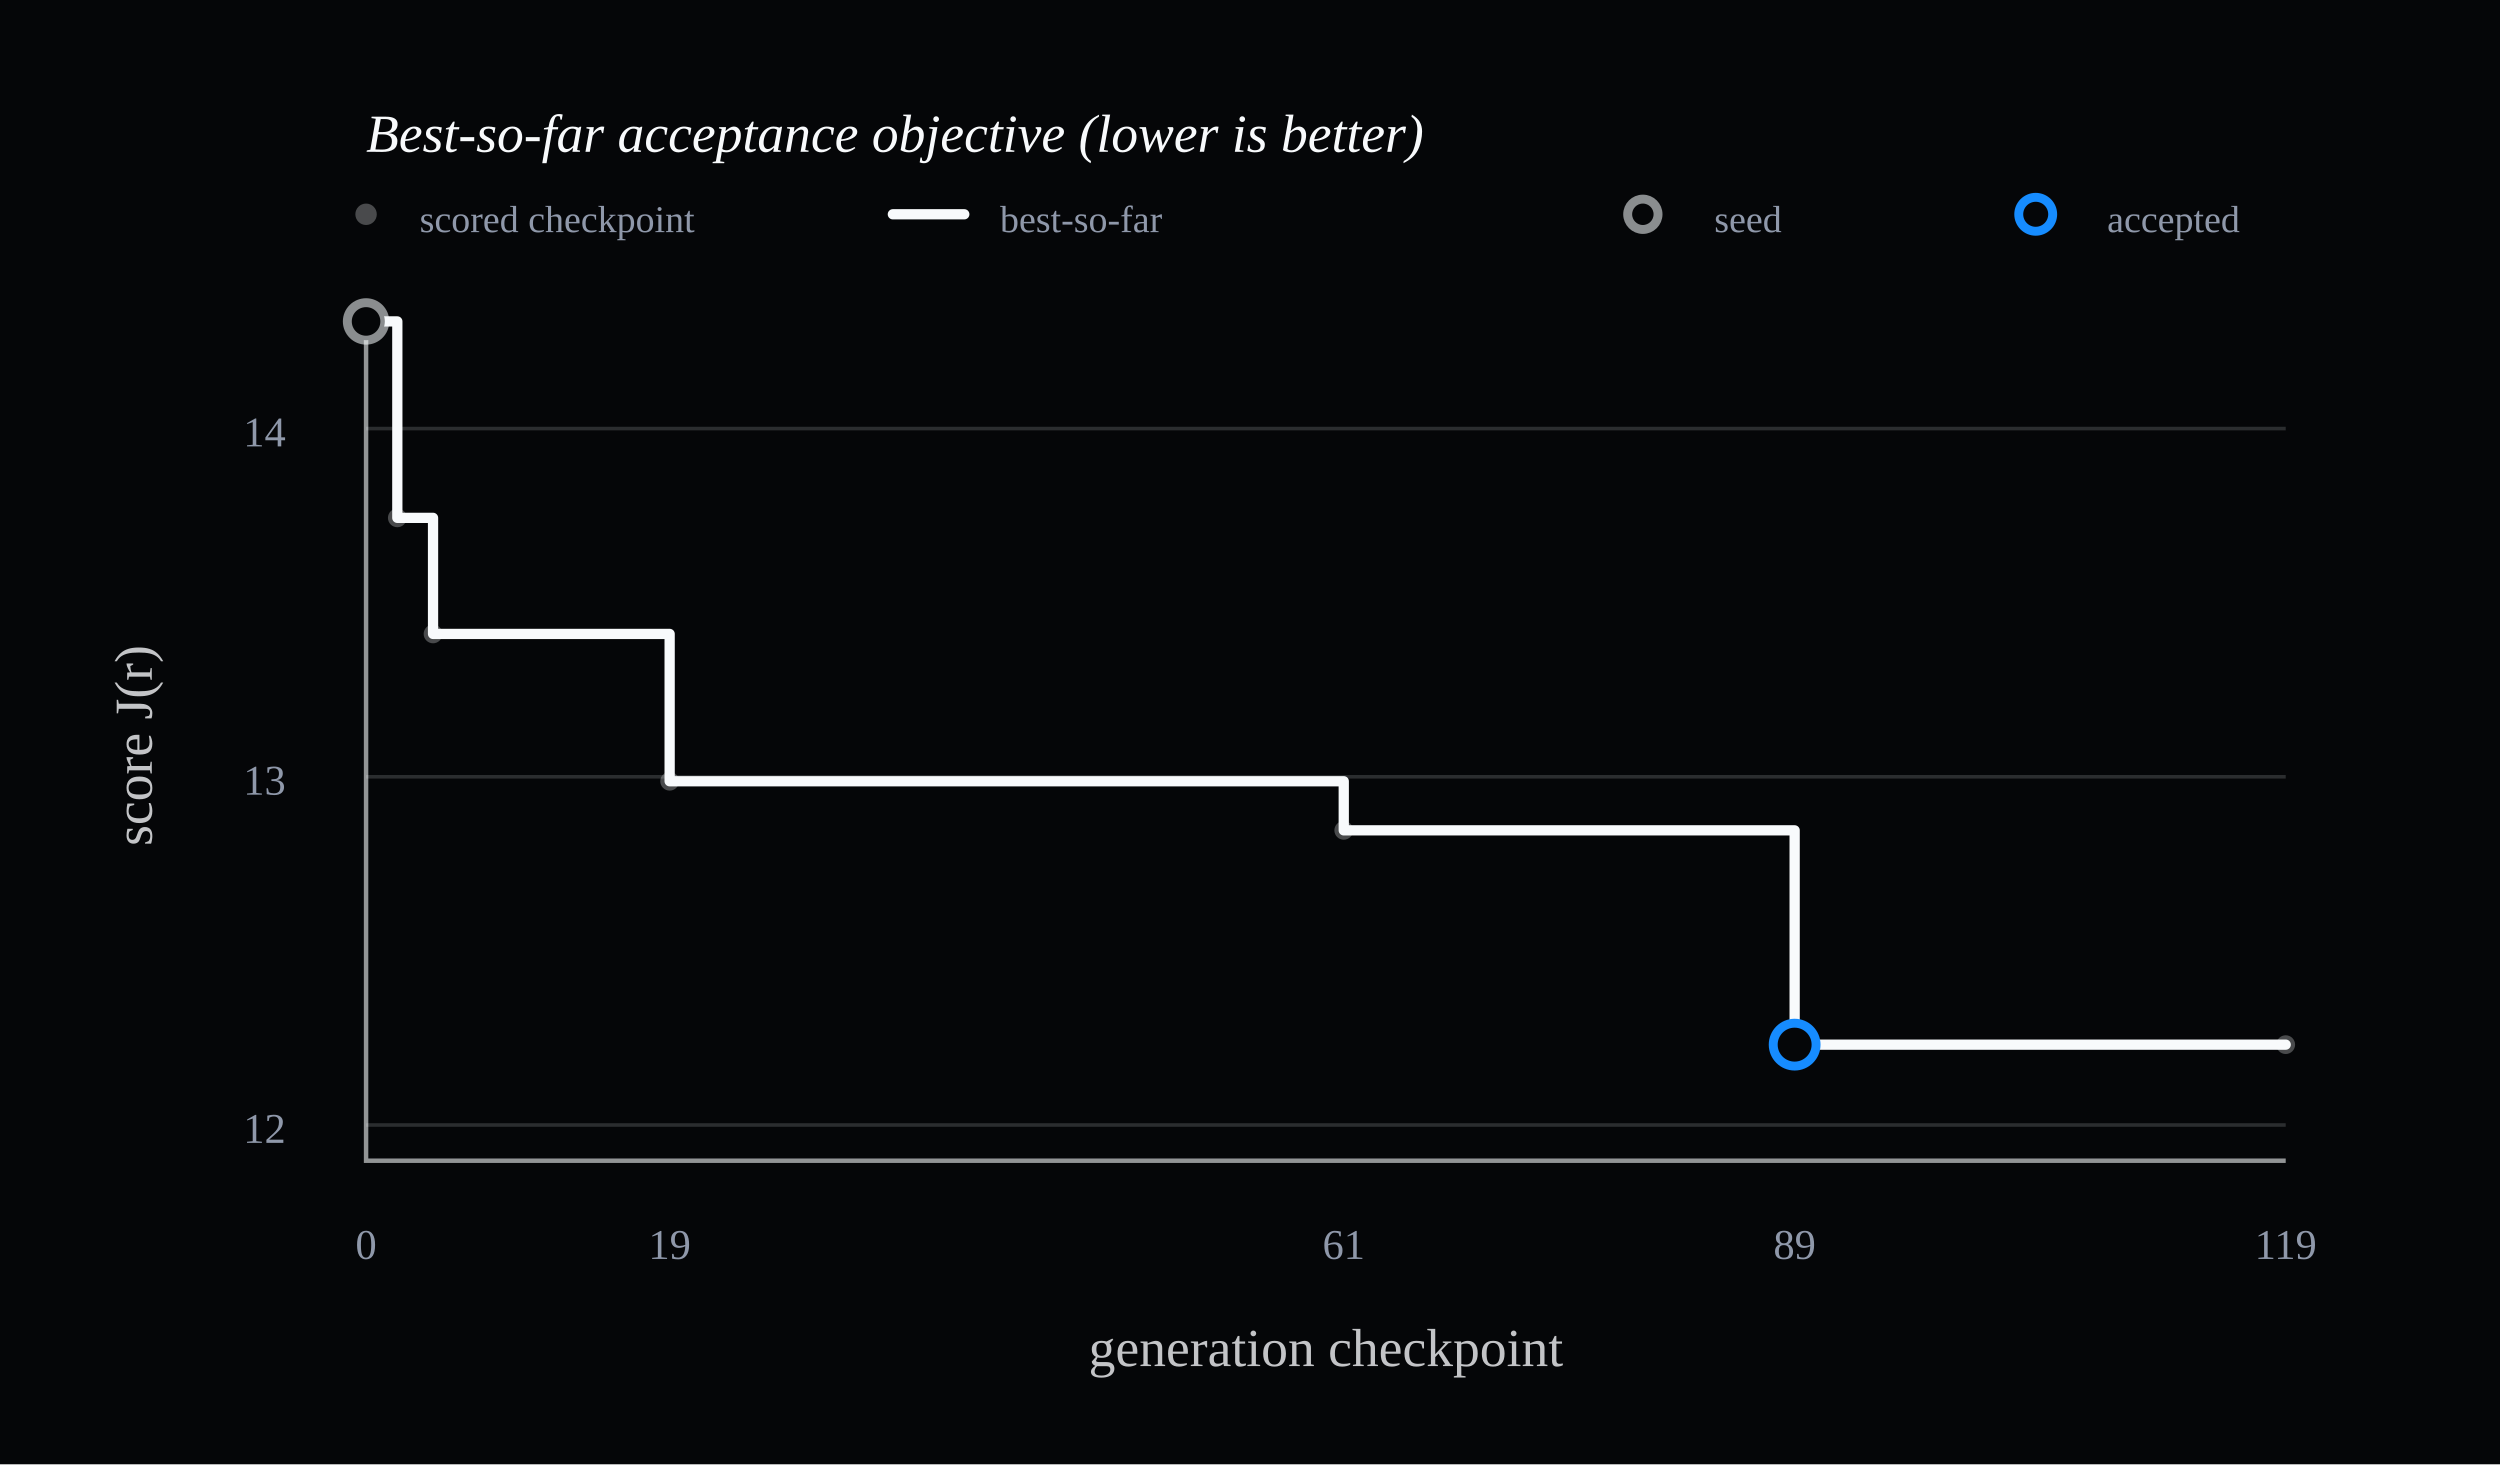
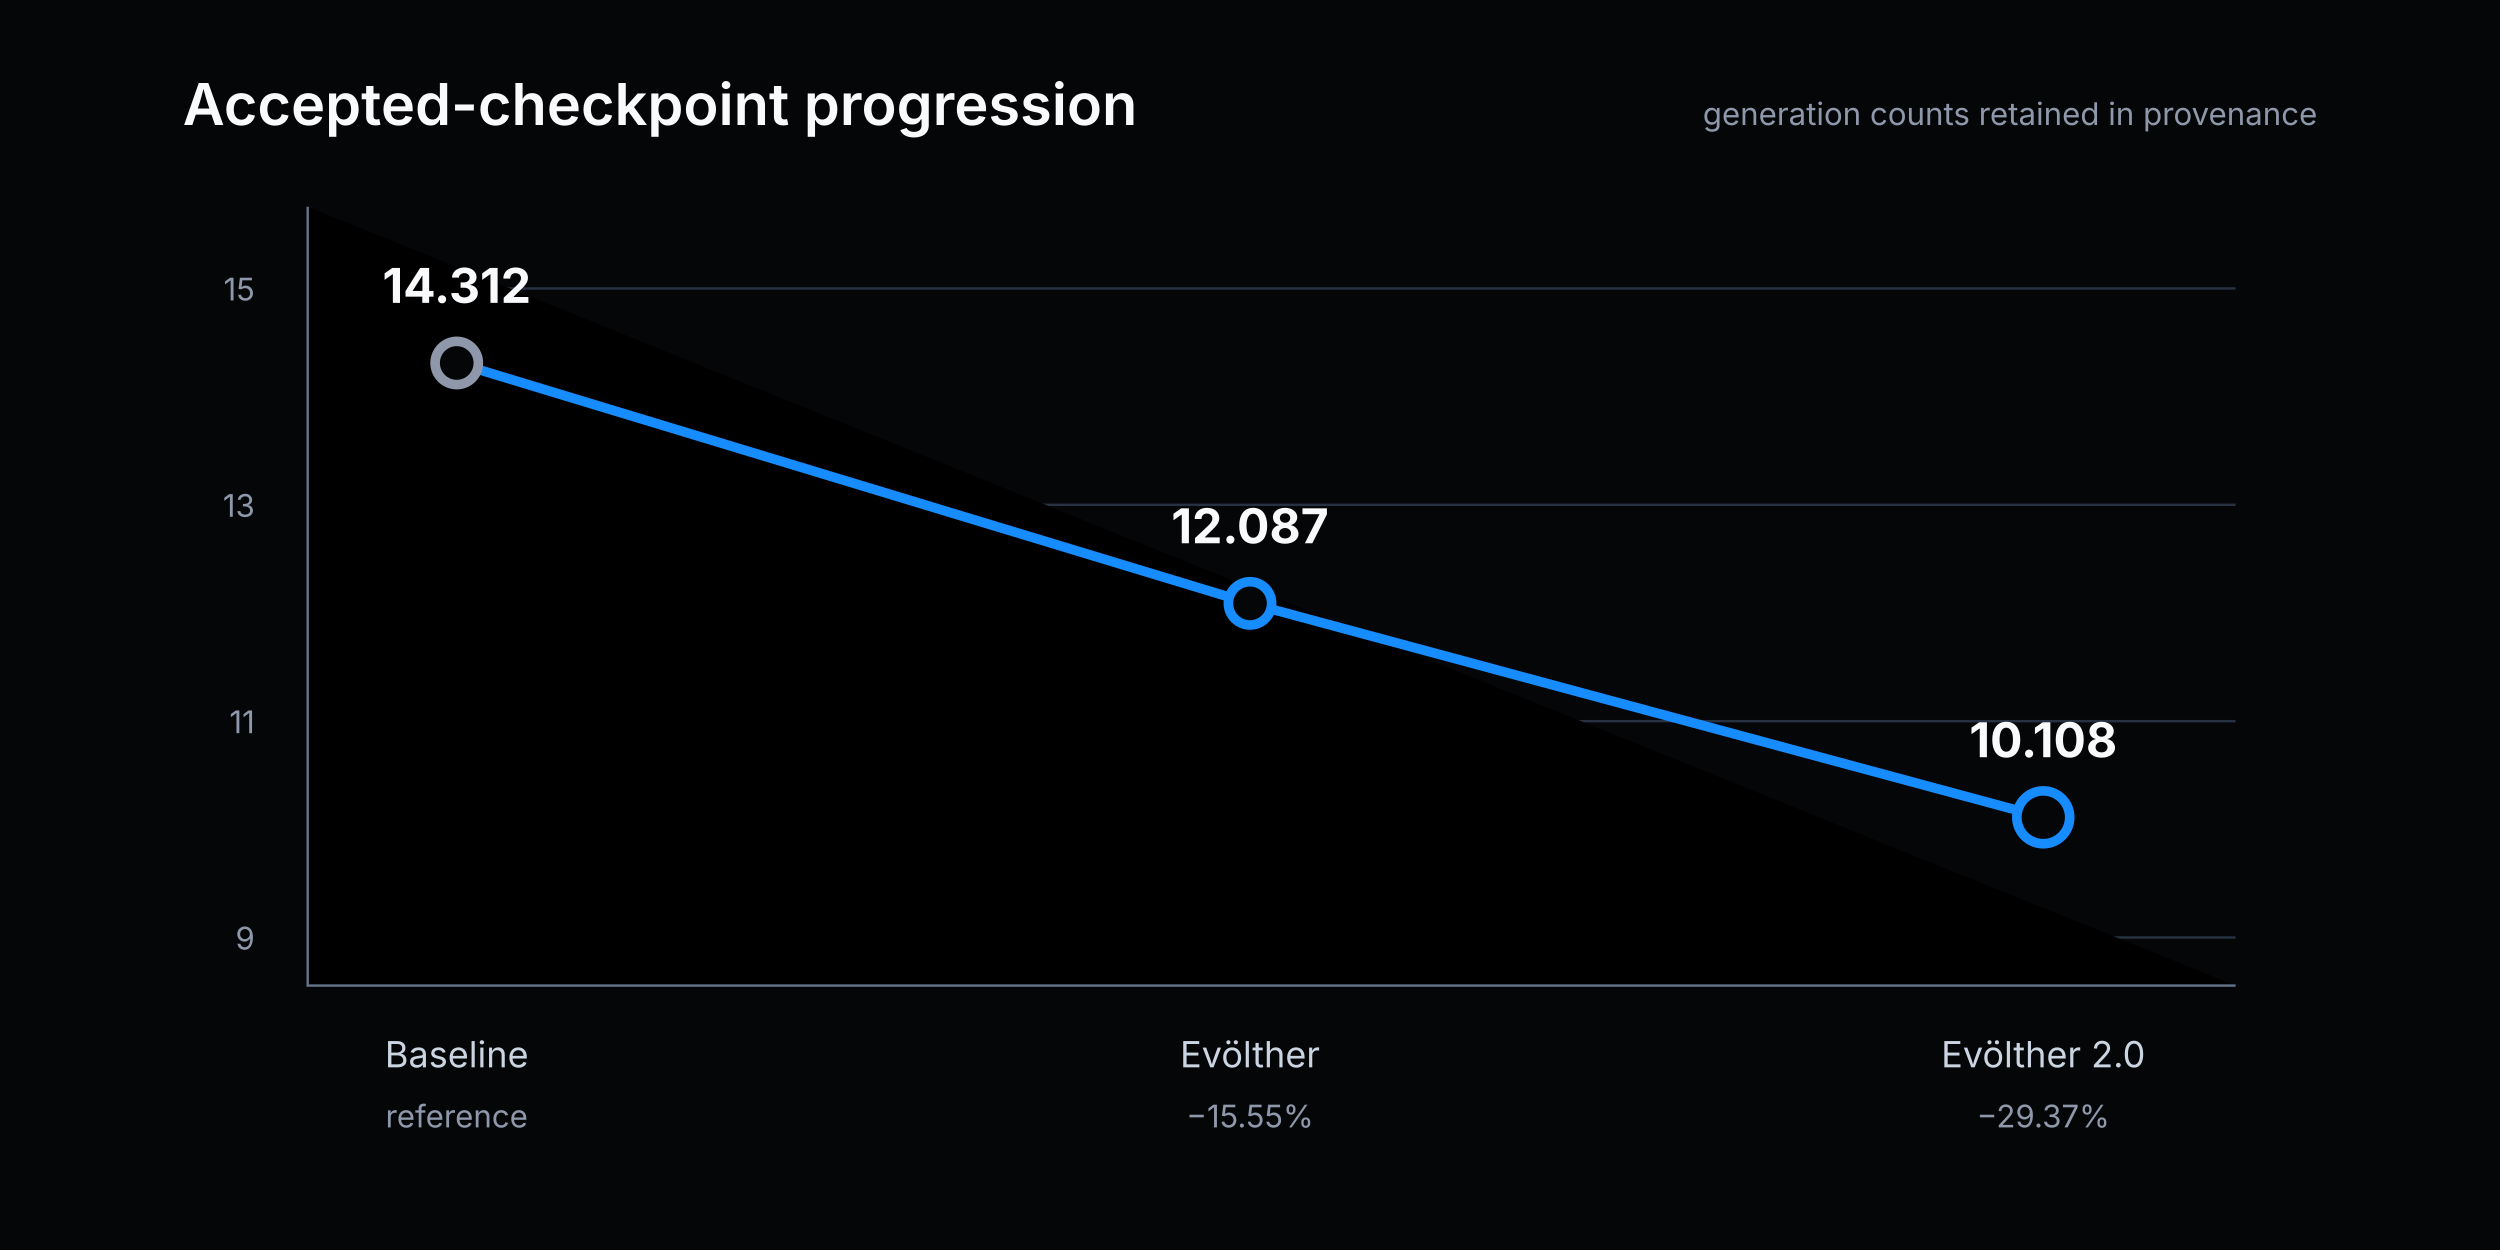
- <svg xmlns="http://www.w3.org/2000/svg" viewBox="0 0 560 328" role="img" aria-label="Best-so-far RCPSP acceptance objective in the same paper style as the quadrature result">
-   <style>
-     .bg{fill:#050608}.axis{stroke:rgba(248,250,252,.58);stroke-width:1;fill:none}.grid{stroke:rgba(248,250,252,.16);stroke-width:.8}.best{fill:none;stroke:#f8fafc;stroke-width:2.3;stroke-linecap:round;stroke-linejoin:round}.proposal{fill:rgba(248,250,252,.28)}.baseline{fill:#050608;stroke:rgba(248,250,252,.55);stroke-width:2}.accepted{fill:#050608;stroke:#168cff;stroke-width:2}.tick{font:9.5px Georgia,'Times New Roman',serif;fill:#8f98aa}.label{font:12px Georgia,'Times New Roman',serif;fill:rgba(248,250,252,.78)}.title{font:12px Georgia,'Times New Roman',serif;font-style:italic;fill:#f8fafc}.legend{font:8.5px Georgia,'Times New Roman',serif;fill:#8f98aa}
-   </style>
-   <rect class="bg" width="560" height="328" />
-   <text class="title" x="82" y="34">Best-so-far acceptance objective (lower is better)</text>
-   <g transform="translate(82 48)">
-     <circle class="proposal" cx="0" cy="0" r="2.4" />
-     <text class="legend" x="12" y="4">scored checkpoint</text>
-     <line class="best" x1="118" y1="0" x2="134" y2="0" />
-     <text class="legend" x="142" y="4">best-so-far</text>
-     <circle class="baseline" cx="286" cy="0" r="3.4" />
-     <text class="legend" x="302" y="4">seed</text>
-     <circle class="accepted" cx="374" cy="0" r="3.8" />
-     <text class="legend" x="390" y="4">accepted</text>
-   </g>
-   <g>
-     <path class="grid" d="M82 252H512" />
-     <text class="tick" x="64" y="256" text-anchor="end">12</text>
-     <path class="grid" d="M82 174H512" />
-     <text class="tick" x="64" y="178" text-anchor="end">13</text>
-     <path class="grid" d="M82 96H512" />
-     <text class="tick" x="64" y="100" text-anchor="end">14</text>
-     <path class="axis" d="M82 74V260H512" />
-     <path class="best" d="M82 72 L89 72 L89 116 L97 116 L97 142 L150 142 L150 175 L301 175 L301 186 L402 186 L402 234 L512 234" />
-     <circle class="proposal" cx="82" cy="72" r="2.1" />
-     <circle class="proposal" cx="89" cy="116" r="2.1" />
-     <circle class="proposal" cx="97" cy="142" r="2.1" />
-     <circle class="proposal" cx="150" cy="175" r="2.1" />
-     <circle class="proposal" cx="301" cy="186" r="2.1" />
-     <circle class="proposal" cx="402" cy="234" r="2.1" />
-     <circle class="proposal" cx="512" cy="234" r="2.1" />
-     <circle class="baseline" cx="82" cy="72" r="4.2" />
-     <circle class="accepted" cx="402" cy="234" r="4.8" />
-     <text class="tick" x="82" y="282" text-anchor="middle">0</text>
-     <text class="tick" x="150" y="282" text-anchor="middle">19</text>
-     <text class="tick" x="301" y="282" text-anchor="middle">61</text>
-     <text class="tick" x="402" y="282" text-anchor="middle">89</text>
-     <text class="tick" x="512" y="282" text-anchor="middle">119</text>
-     <text class="label" x="297" y="306" text-anchor="middle">generation checkpoint</text>
-     <text class="label" x="34" y="167" transform="rotate(-90 34 167)" text-anchor="middle">score J(r)</text>
-   </g>
+ <svg xmlns="http://www.w3.org/2000/svg" viewBox="0 0 1040 520" role="img" aria-label="Accepted RCPSP checkpoint progression">
+   <style>.bg{fill:#050608}.grid{stroke:#283142}.axis{stroke:#64748b}.line{fill:none;stroke:#168cff;stroke-width:4}.point{fill:#050608;stroke:#168cff;stroke-width:4}.seed{stroke:#8f98aa}.title{fill:#f8fafc;font:600 24px Inter,Arial,sans-serif}.label{fill:#cbd5e1;font:15px Inter,Arial,sans-serif}.muted{fill:#8f98aa;font:13px Inter,Arial,sans-serif}.value{fill:#f8fafc;font:700 20px Inter,Arial,sans-serif}</style>
+   <rect class="bg" width="1040" height="520" />
+   <text x="76" y="52" class="title">Accepted-checkpoint progression</text>
+   <text x="964" y="52" class="muted" text-anchor="end">generation counts retained in provenance</text>
+   <path class="grid" d="M128 120H930M128 210H930M128 300H930M128 390H930" />
+   <path class="axis" d="M128 86V410H930" />
+   <text x="106" y="125" class="muted" text-anchor="end">15</text>
+   <text x="106" y="215" class="muted" text-anchor="end">13</text>
+   <text x="106" y="305" class="muted" text-anchor="end">11</text>
+   <text x="106" y="395" class="muted" text-anchor="end">9</text>
+   <path class="line" d="M190 151 L520 251 L850 340" />
+   <circle class="point seed" cx="190" cy="151" r="9" />
+   <circle class="point" cx="520" cy="251" r="9" />
+   <circle class="point" cx="850" cy="340" r="11" />
+   <text x="190" y="126" class="value" text-anchor="middle">14.312</text>
+   <text x="520" y="226" class="value" text-anchor="middle">12.087</text>
+   <text x="850" y="315" class="value" text-anchor="middle">10.108</text>
+   <text x="190" y="444" class="label" text-anchor="middle">Baseline</text>
+   <text x="520" y="444" class="label" text-anchor="middle">Evölther</text>
+   <text x="850" y="444" class="label" text-anchor="middle">Evölther 2.0</text>
+   <text x="190" y="469" class="muted" text-anchor="middle">reference</text>
+   <text x="520" y="469" class="muted" text-anchor="middle">−15.55%</text>
+   <text x="850" y="469" class="muted" text-anchor="middle">−29.37%</text>
</svg>
